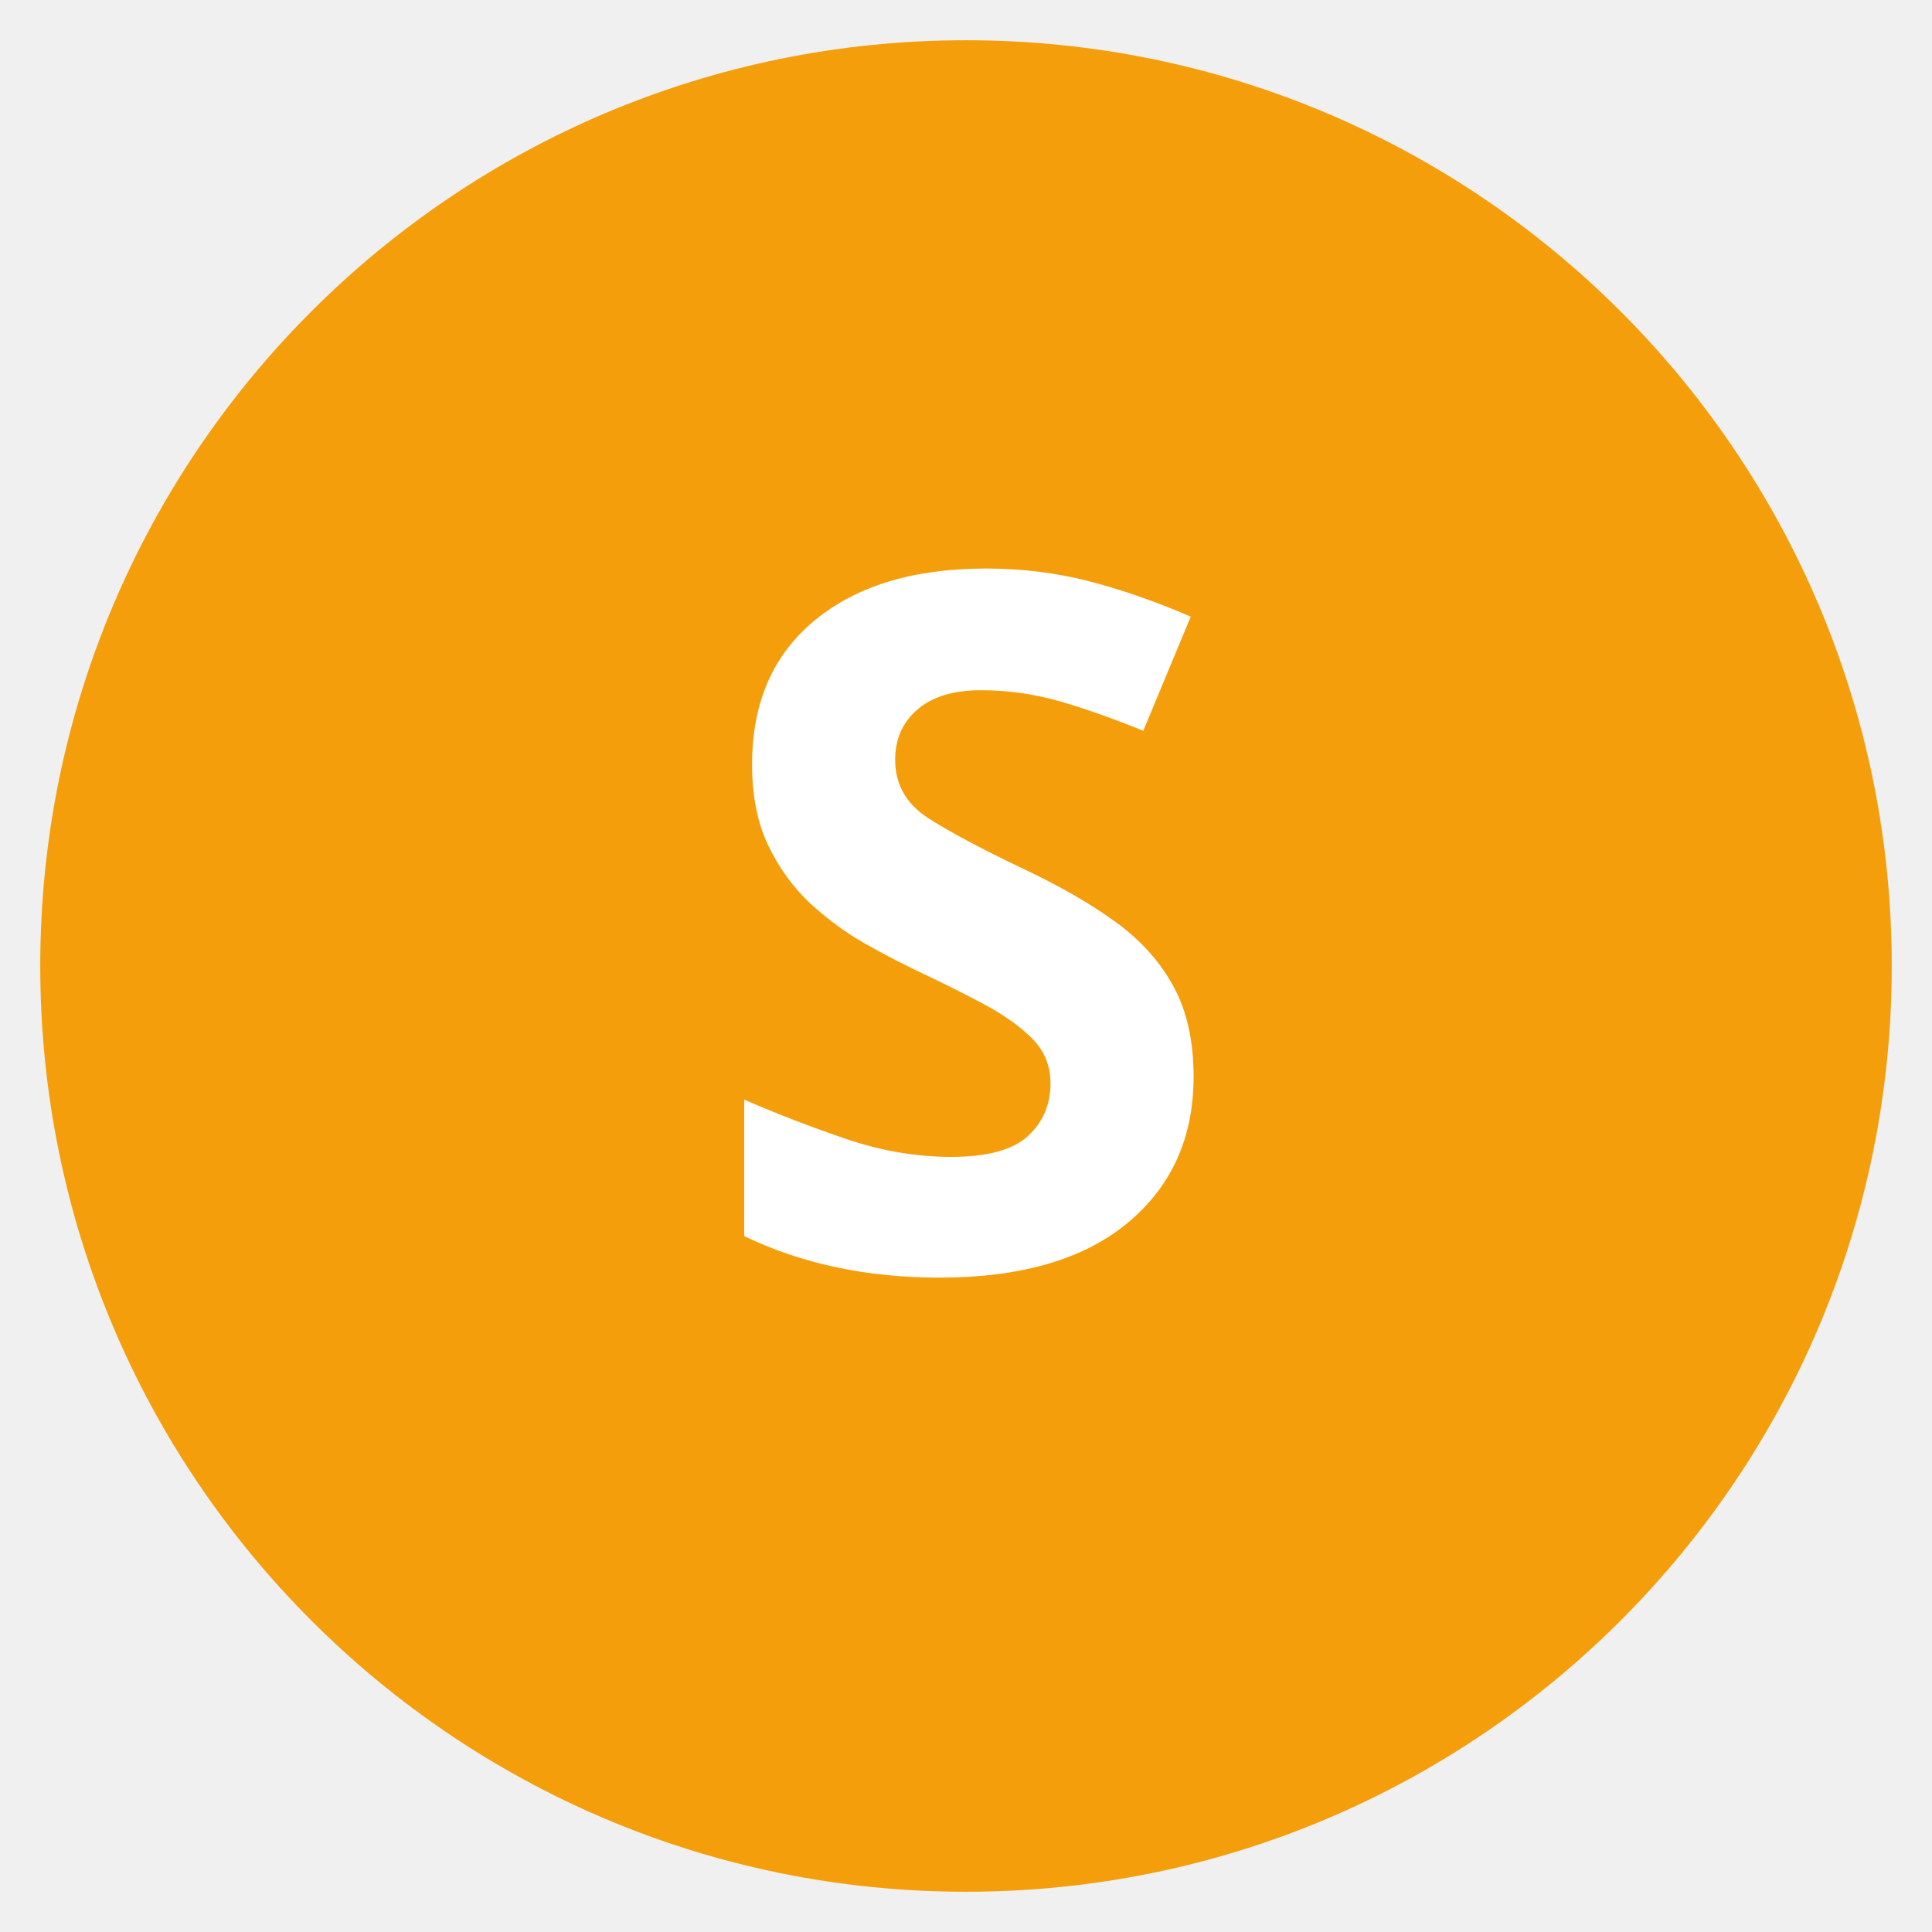
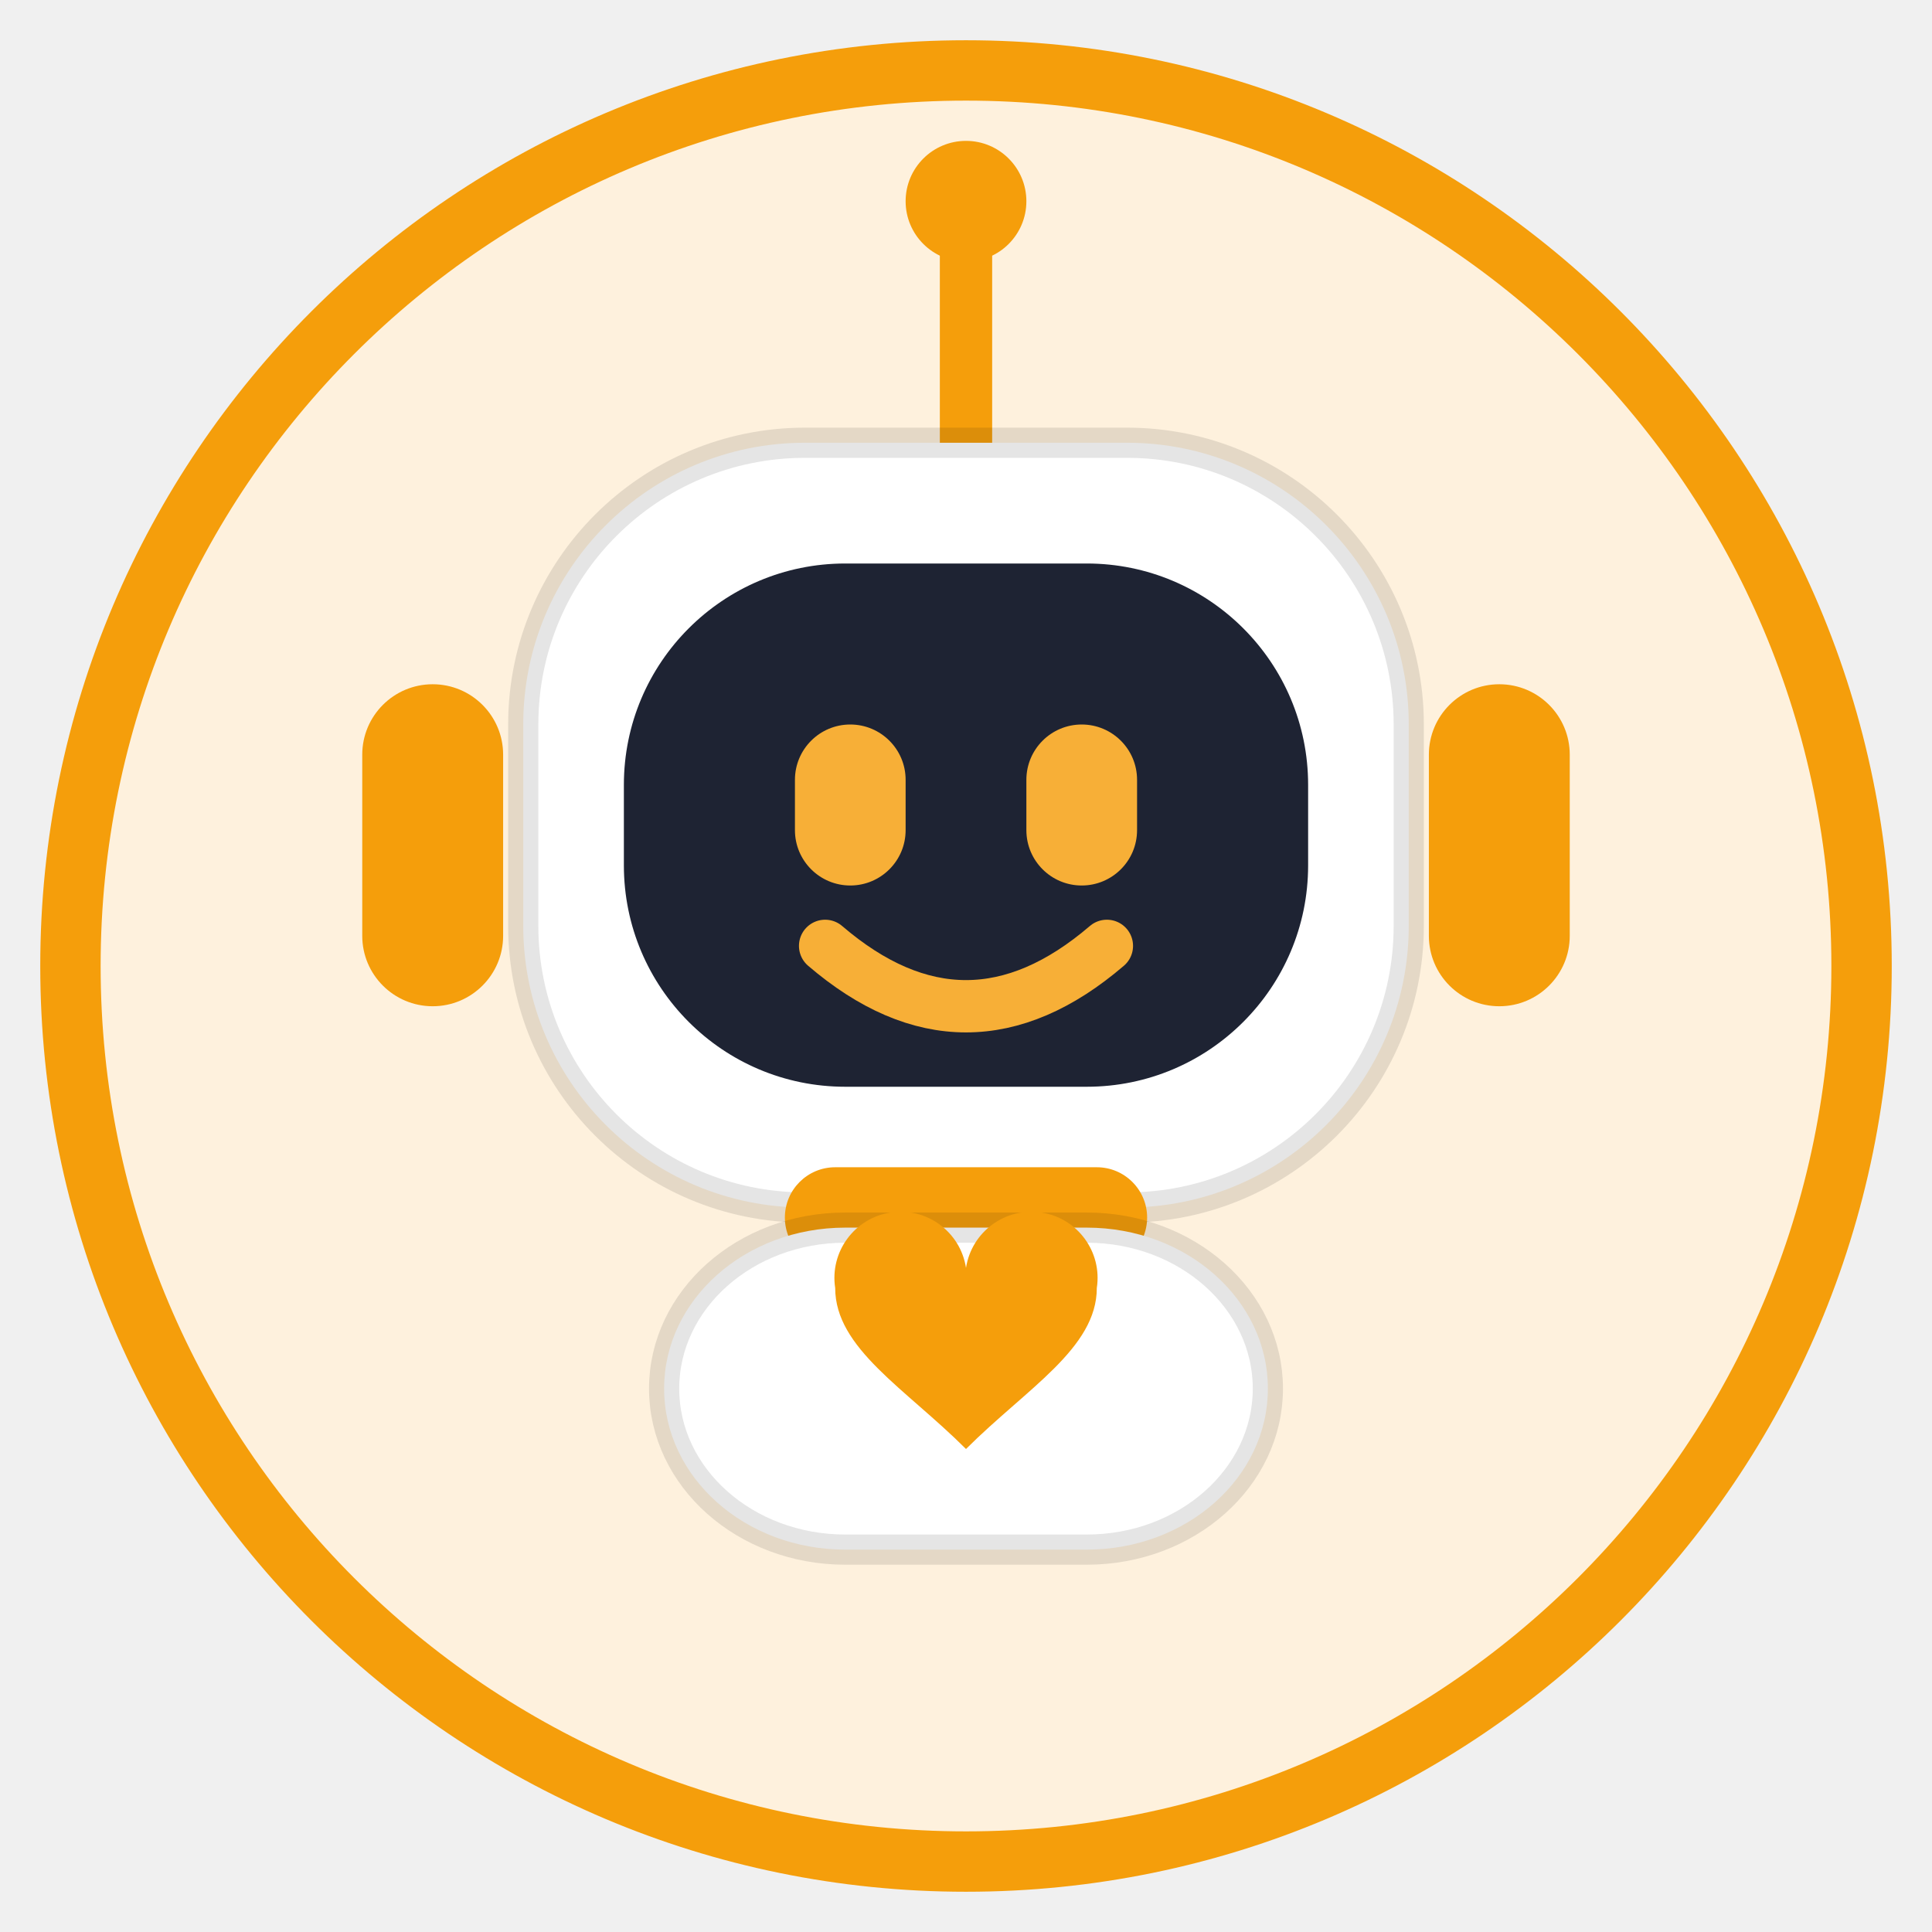
<svg xmlns="http://www.w3.org/2000/svg" viewBox="0 0 96 96" width="96" height="96" role="img" aria-label="Spark tutor avatar (reduced motion)">
-   <circle cx="48" cy="48" r="46" fill="#F59E0B" />
-   <text x="48" y="63" font-family="Fredoka, Nunito, system-ui, sans-serif" font-size="48" font-weight="700" text-anchor="middle" fill="#FFFFFF">S</text>
+   <circle cx="48" cy="48" r="44.5" fill="#FEF1DD" stroke="#F59E0B" stroke-width="3" />
+   <rect x="18" y="34" width="7" height="16" rx="3.5" fill="#F59E0B" />
+   <rect x="71" y="34" width="7" height="16" rx="3.5" fill="#F59E0B" />
+   <line x1="48" y1="23" x2="48" y2="12" stroke="#F59E0B" stroke-width="2.6" stroke-linecap="round" />
+   <circle cx="48" cy="10" r="3" fill="#F59E0B" />
+   <rect x="26" y="22" width="44" height="38" rx="14" fill="#FFFFFF" stroke="#0000001A" stroke-width="1.5" />
+   <rect x="31" y="28" width="34" height="26" rx="11" fill="#1E2333" />
+   <rect x="39.5" y="36" width="5.5" height="8" rx="2.75" fill="#F7AF37" />
+   <rect x="51" y="36" width="5.5" height="8" rx="2.75" fill="#F7AF37" />
+   <path d="M41 47 Q48 53 55 47" fill="none" stroke="#F7AF37" stroke-width="2.6" stroke-linecap="round" />
+   <rect x="39" y="58" width="18" height="5" rx="2.5" fill="#F59E0B" />
+   <rect x="33" y="61" width="30" height="16" rx="9" fill="#FFFFFF" stroke="#0000001A" stroke-width="1.5" />
+   <path d="M48 72 C45 69 41.5 67 41.5 64 A3 3 0 0 1 48 63 A3 3 0 0 1 54.5 64 C54.5 67 51 69 48 72 Z" fill="#F59E0B" />
</svg>
